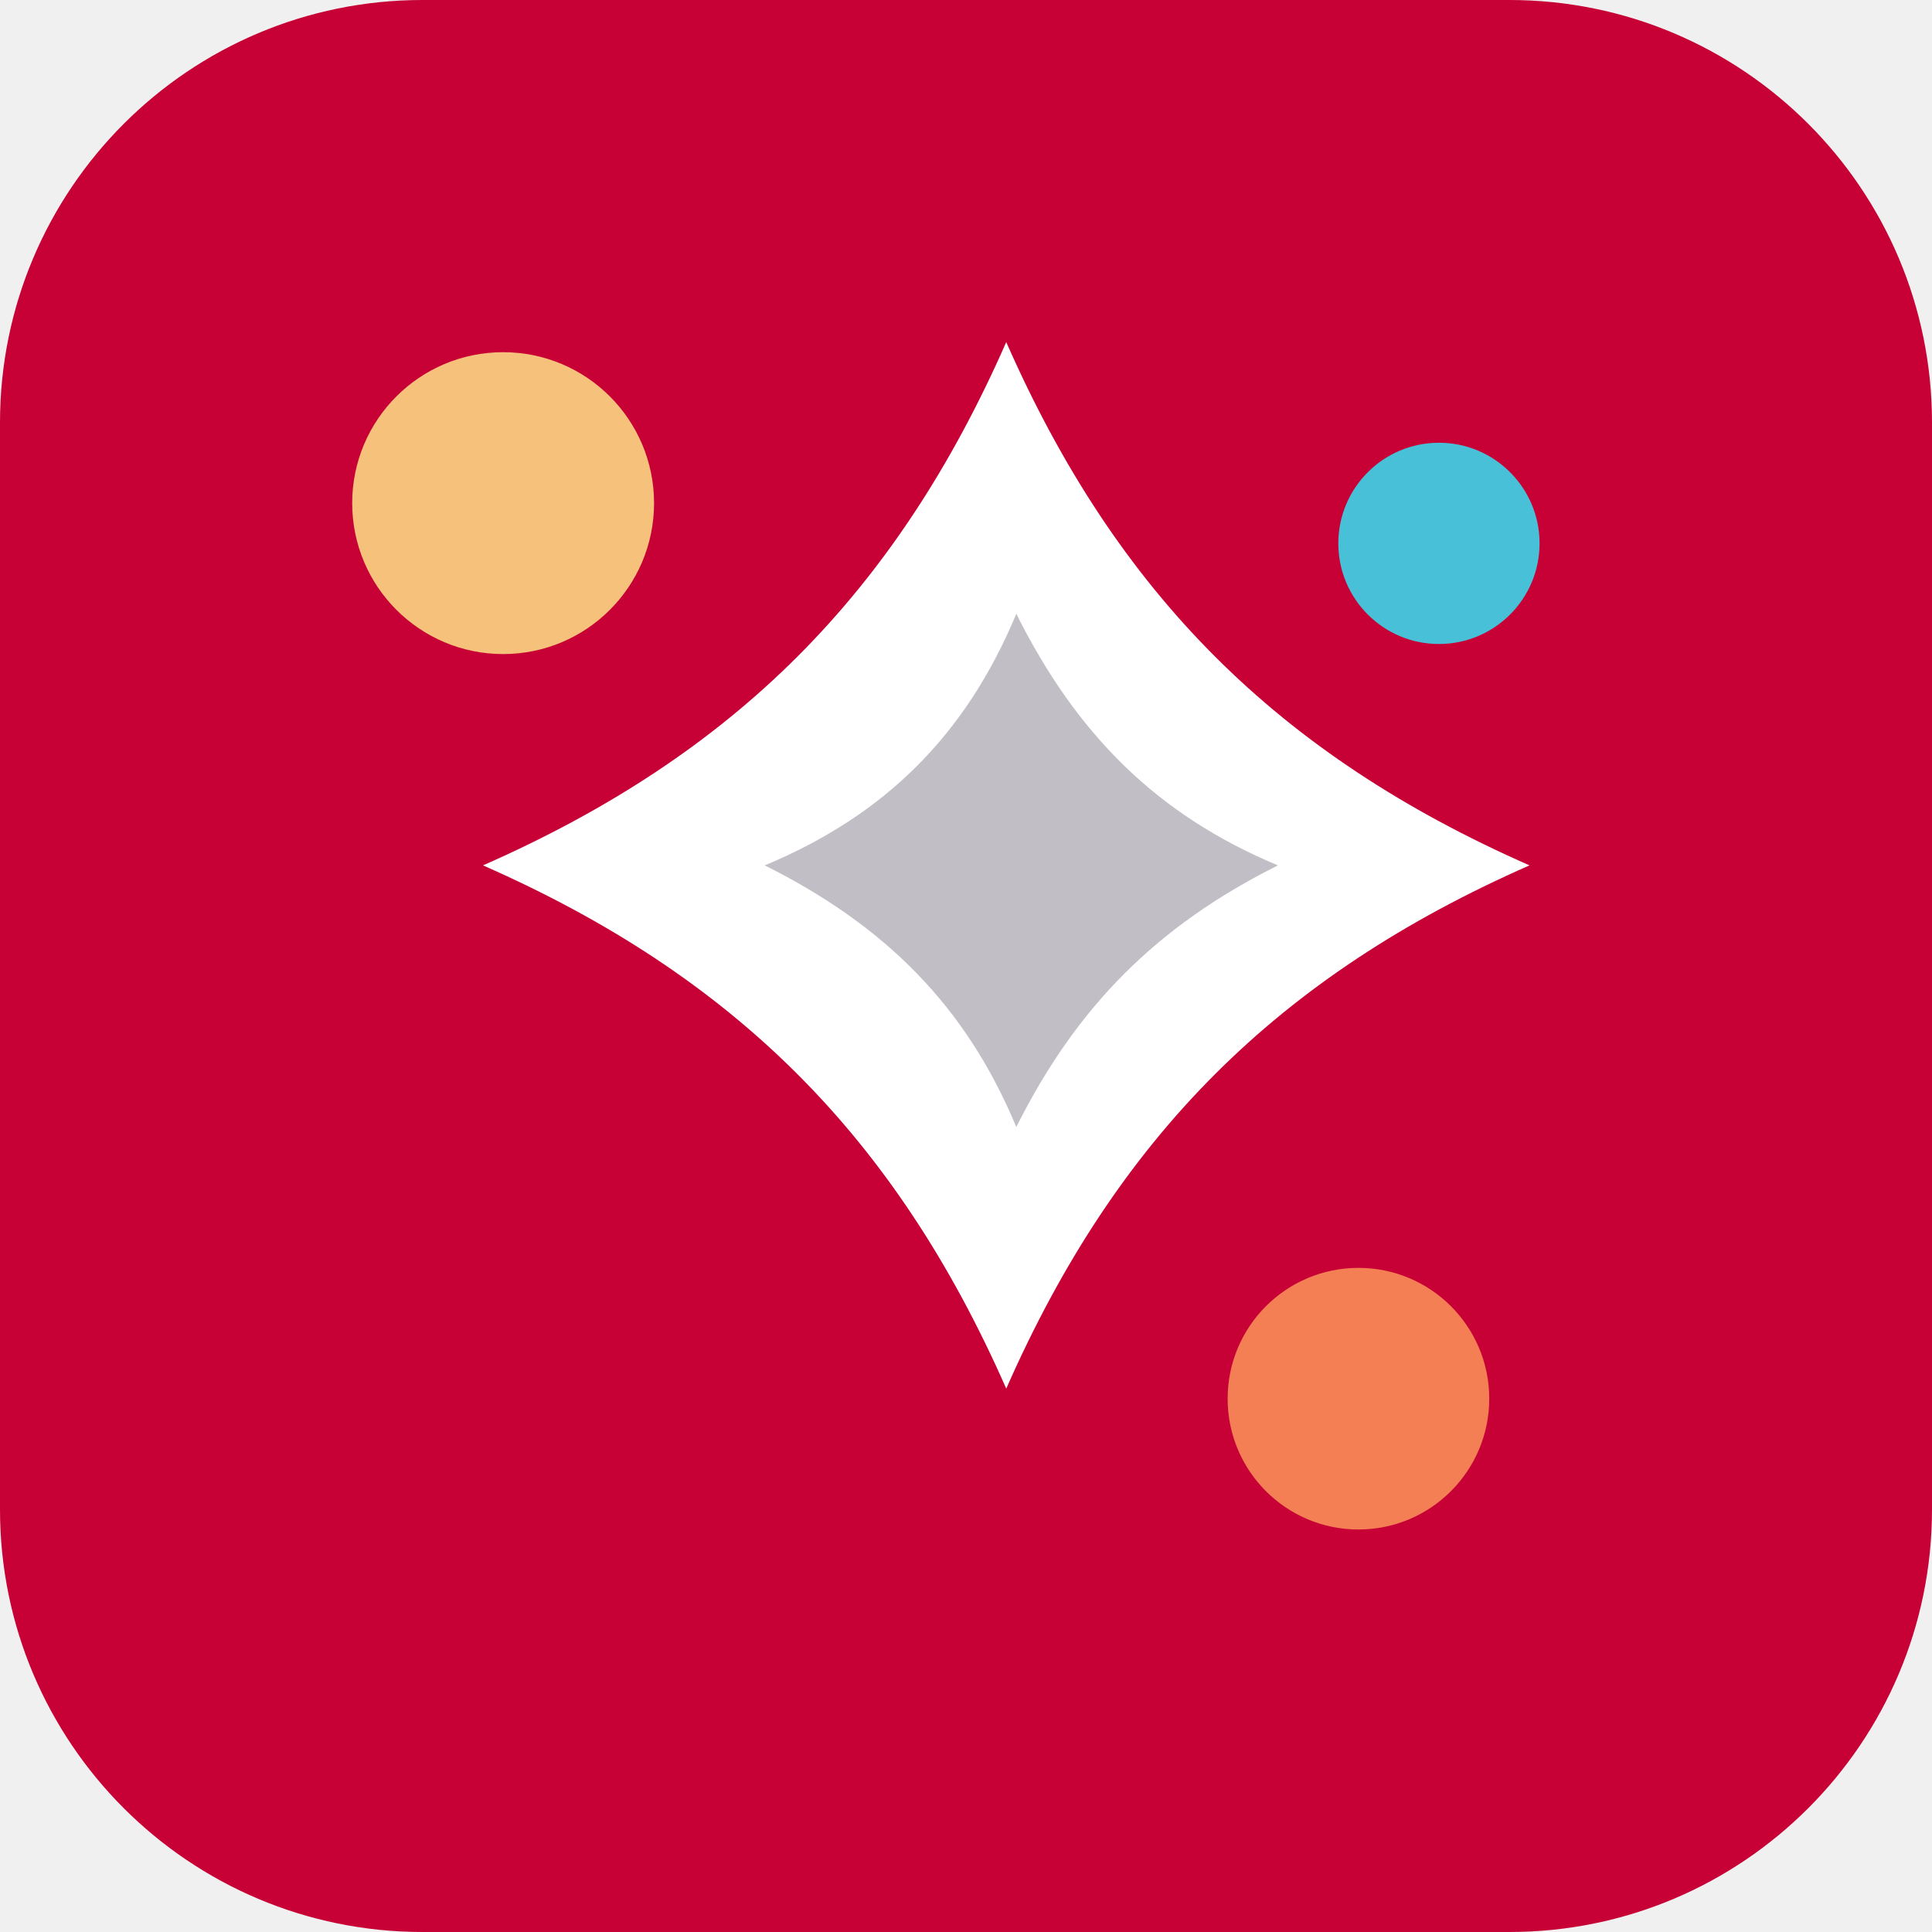
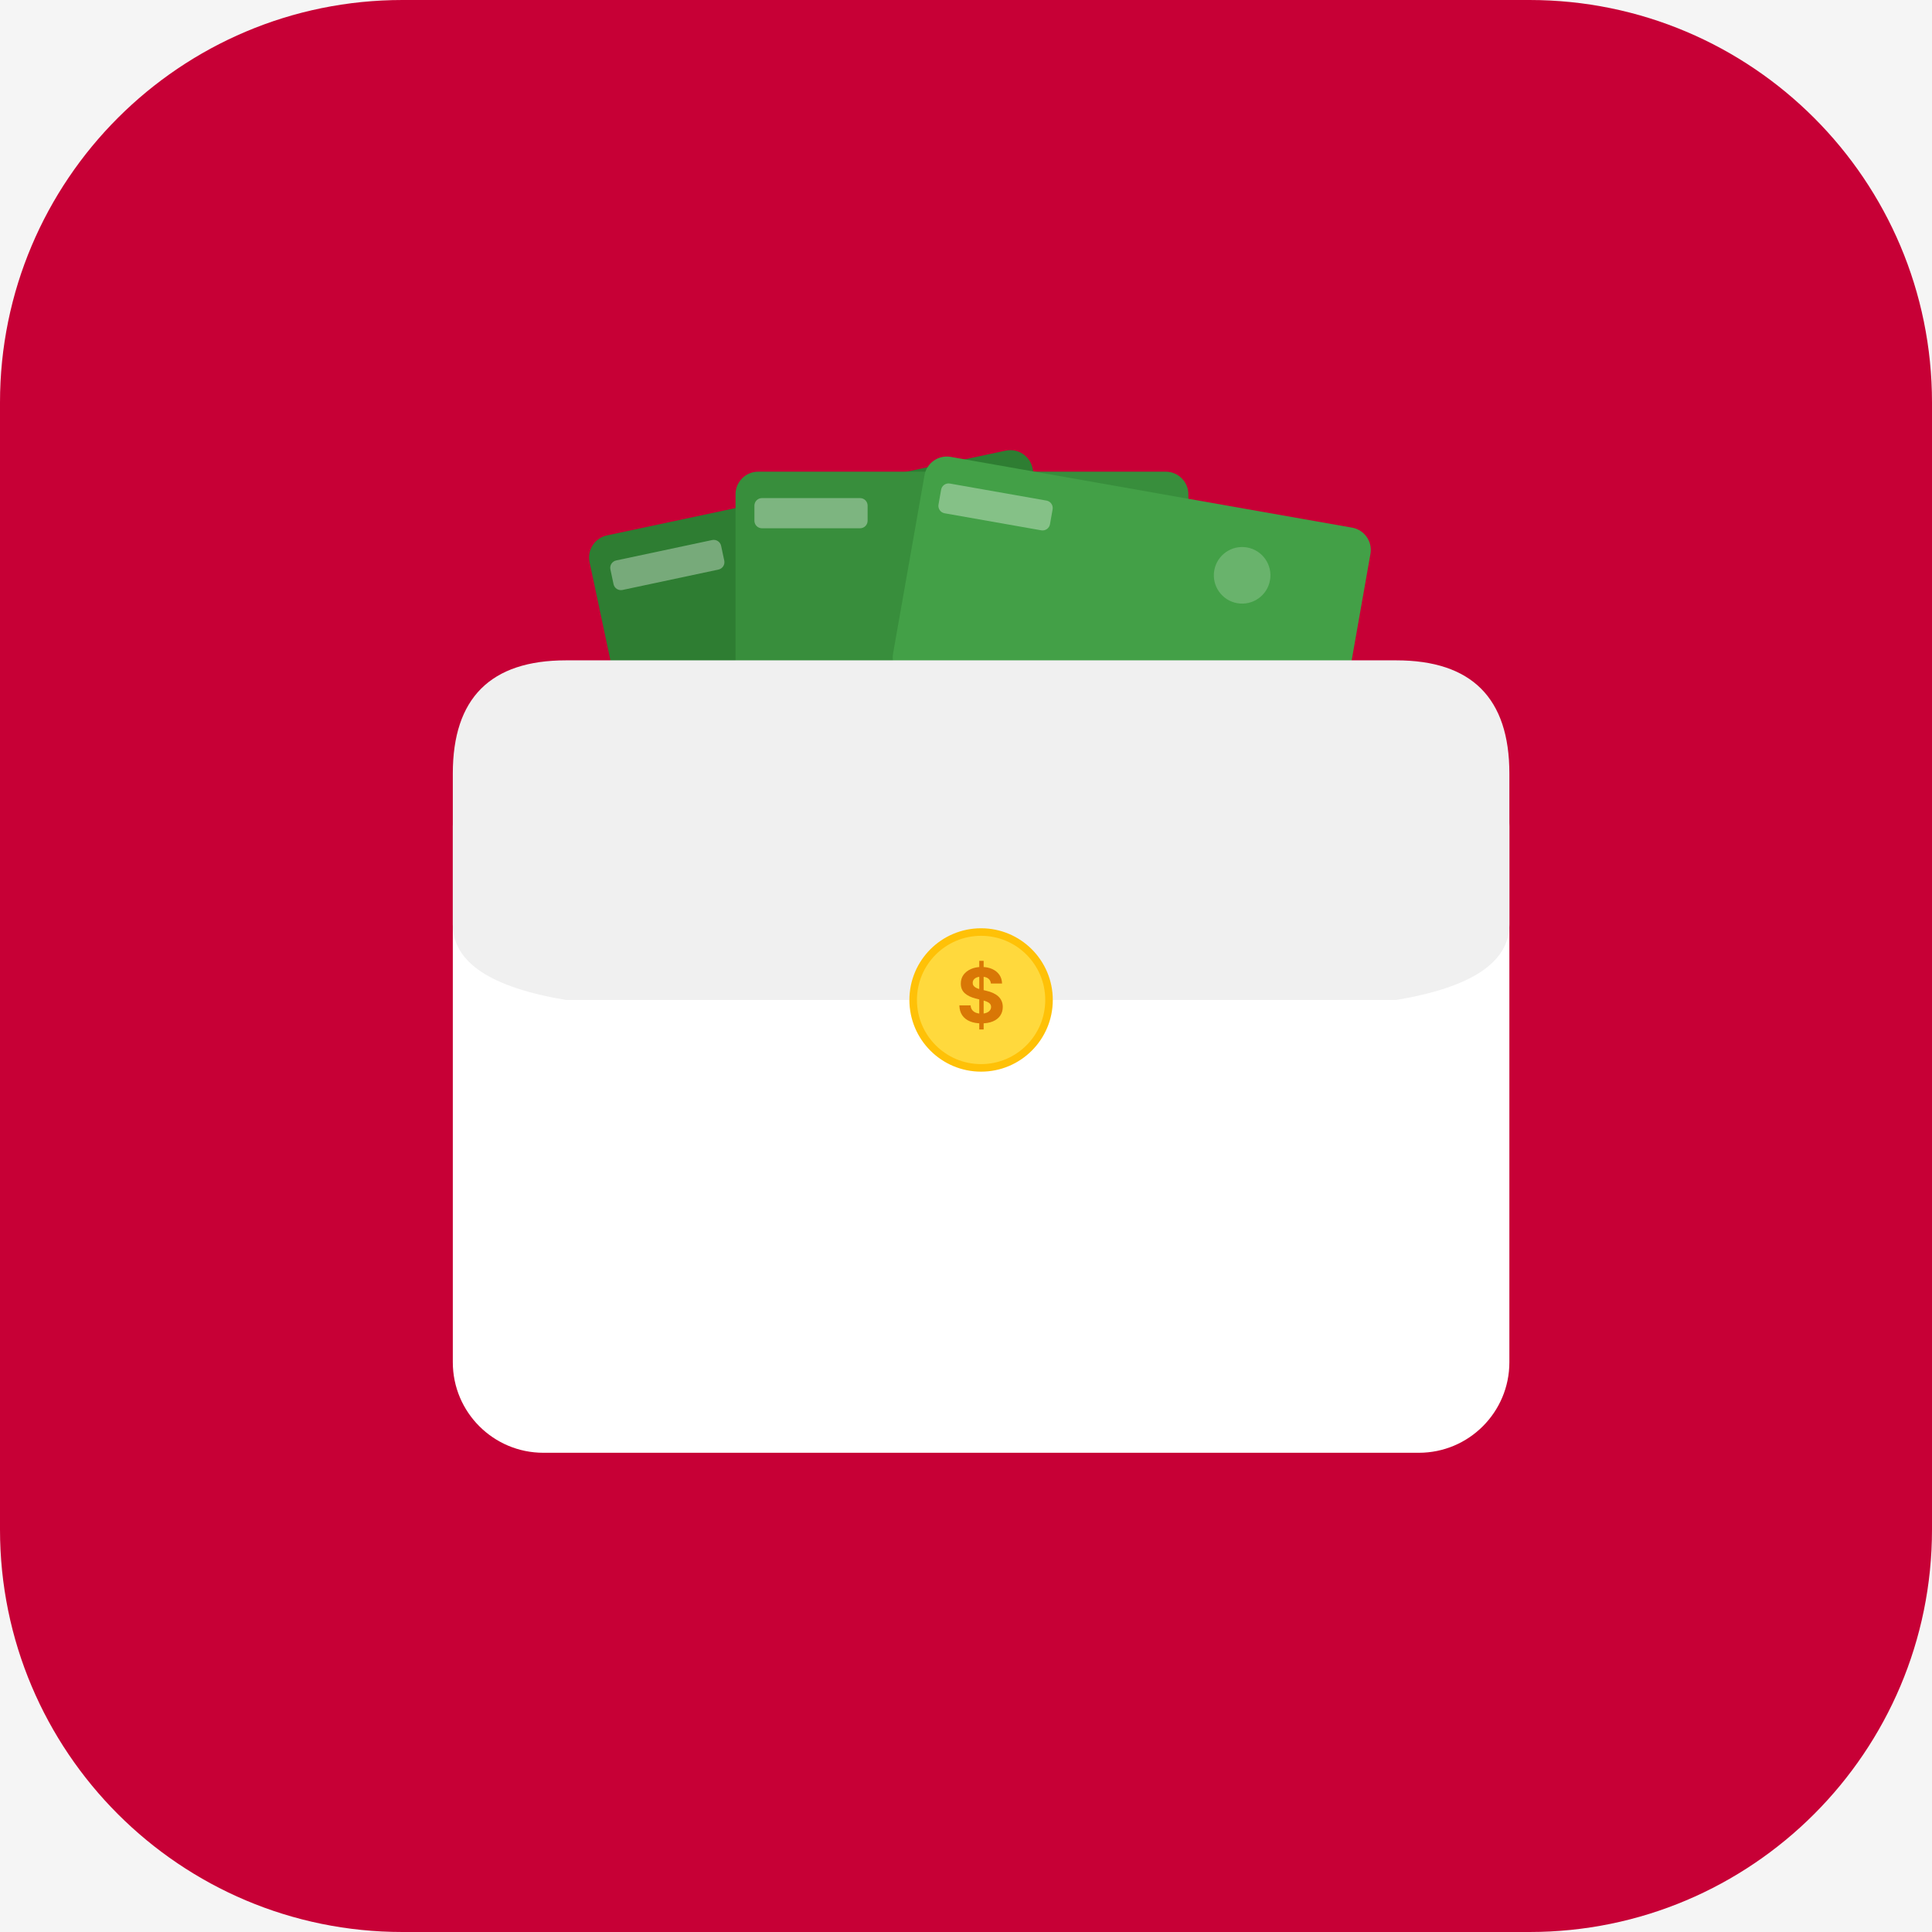
- <svg xmlns="http://www.w3.org/2000/svg" width="192" height="192" viewBox="0 0 192 192" role="img" aria-label="Billetera Ferial">
-   <rect width="192" height="192" rx="42" fill="#c70036" />
-   <circle cx="50" cy="50" r="15" fill="#F6C17A" />
-   <circle cx="143" cy="54" r="10" fill="#48C0D8" />
-   <circle cx="135" cy="139" r="13" fill="#F47F55" />
-   <path fill="#FFFFFF" d="M100 34c11 25 27 41 52 52-25 11-41 27-52 52-11-25-27-41-52-52 25-11 41-27 52-52Z" />
-   <path fill="#211734" fill-opacity=".28" d="M101 61c6 12 14 20 26 25-12 6-20 14-26 26-5-12-13-20-25-26 12-5 20-13 25-25Z" />
+ <svg xmlns="http://www.w3.org/2000/svg" width="512" height="512" viewBox="0 0 512 512" fill="none">
+   <rect width="512" height="512" fill="#F5F5F5" />
+   <g id="Proposal-A-Fanned-Bills" clip-path="url(#clip0_0_1)">
+     <path id="Vector" d="M405.333 0H106.667C47.756 0 0 47.756 0 106.667V405.333C0 464.244 47.756 512 106.667 512H405.333C464.244 512 512 464.244 512 405.333V106.667C512 47.756 464.244 0 405.333 0Z" fill="#C70036" />
+     <path id="Vector_2" opacity="0.2" d="M231.636 140.496C230.775 136.445 226.793 133.858 222.741 134.719C218.689 135.581 216.103 139.563 216.964 143.615C217.825 147.667 221.808 150.253 225.86 149.392C229.911 148.53 232.498 144.548 231.636 140.496Z" fill="white" />
+     <path id="Vector_3" opacity="0.2" d="M270 142.5C270 138.358 266.642 135 262.5 135C258.358 135 255 138.358 255 142.5C255 146.642 258.358 150 262.5 150C266.642 150 270 146.642 270 142.5Z" fill="white" />
+     <g id="Group 1">
+       <path id="Vector_4" d="M266.509 119.428L160.869 141.883C157.628 142.572 155.559 145.758 156.247 148.999L166.227 195.95C166.916 199.192 170.102 201.261 173.344 200.572L278.984 178.117C282.225 177.428 284.294 174.242 283.605 171.001L273.625 124.05C272.936 120.808 269.75 118.739 266.509 119.428Z" fill="#2E7D32" />
+       <path id="Vector_5" opacity="0.35" d="M188.734 143.116L163.302 148.522C162.222 148.752 161.532 149.814 161.762 150.894L162.594 154.807C162.823 155.887 163.885 156.577 164.966 156.347L190.398 150.941C191.478 150.712 192.168 149.65 191.938 148.569L191.106 144.657C190.877 143.576 189.815 142.887 188.734 143.116Z" fill="white" />
+       <path id="Vector_6" d="M308.926 125H200.926C197.613 125 194.926 127.686 194.926 131V179C194.926 182.314 197.613 185 200.926 185H308.926C312.24 185 314.926 182.314 314.926 179V131C314.926 127.686 312.24 125 308.926 125Z" fill="#388E3C" />
+       <path id="Vector_7" opacity="0.35" d="M227.926 132H201.926C200.822 132 199.926 132.895 199.926 134V138C199.926 139.105 200.822 140 201.926 140H227.926C229.031 140 229.926 139.105 229.926 138V134C229.926 132.895 229.031 132 227.926 132Z" fill="white" />
+       <path id="Vector_8" d="M358.315 139.833L251.956 121.079C248.693 120.503 245.581 122.682 245.005 125.946L236.67 173.216C236.095 176.48 238.274 179.592 241.537 180.167L347.897 198.921C351.16 199.497 354.272 197.318 354.847 194.054L363.182 146.783C363.758 143.52 361.579 140.408 358.315 139.833Z" fill="#43A047" />
+       <path id="Vector_9" opacity="0.35" d="M277.33 132.661L251.725 128.146C250.638 127.954 249.6 128.681 249.409 129.768L248.714 133.708C248.522 134.795 249.249 135.833 250.336 136.025L275.941 140.539C277.029 140.731 278.066 140.005 278.258 138.917L278.953 134.978C279.145 133.89 278.418 132.853 277.33 132.661Z" fill="white" />
+       <path id="Vector_10" opacity="0.2" d="M336.565 153.768C337.284 149.688 334.561 145.798 330.482 145.079C326.402 144.36 322.512 147.084 321.793 151.163C321.074 155.242 323.798 159.132 327.877 159.851C331.956 160.571 335.846 157.847 336.565 153.768Z" fill="white" />
+     </g>
+     <path id="Vector_11" d="M376 195H144C130.745 195 120 205.745 120 219V361C120 374.255 130.745 385 144 385H376C389.255 385 400 374.255 400 361V219C400 205.745 389.255 195 376 195Z" fill="white" />
+     <path id="Vector_12" d="M120 245V205C120 185 130 175 150 175H370C390 175 400 185 400 205V245C400 255 390 261.667 370 265H150C130 261.667 120 255 120 245Z" fill="#F0F0F0" />
+     <path id="Vector_13" d="M260 283C269.941 283 278 274.941 278 265C278 255.059 269.941 247 260 247C250.059 247 242 255.059 242 265C242 274.941 250.059 283 260 283Z" fill="#FFD93D" stroke="#FFC107" stroke-width="2" />
+     <path id="$" d="M259.513 272.818V254.636H260.677V272.818H259.513ZM262.602 260.638C262.545 260.065 262.301 259.62 261.871 259.303C261.44 258.985 260.855 258.827 260.116 258.827C259.614 258.827 259.191 258.898 258.845 259.04C258.499 259.177 258.234 259.369 258.05 259.615C257.87 259.861 257.78 260.141 257.78 260.453C257.77 260.714 257.825 260.941 257.943 261.135C258.066 261.329 258.234 261.497 258.447 261.639C258.66 261.777 258.907 261.897 259.186 262.001C259.465 262.101 259.764 262.186 260.081 262.257L261.388 262.57C262.022 262.712 262.604 262.901 263.135 263.138C263.665 263.375 264.124 263.666 264.513 264.011C264.901 264.357 265.202 264.764 265.415 265.233C265.632 265.702 265.744 266.239 265.748 266.845C265.744 267.735 265.516 268.507 265.067 269.161C264.622 269.809 263.978 270.313 263.135 270.673C262.297 271.028 261.286 271.206 260.102 271.206C258.928 271.206 257.905 271.026 257.034 270.666C256.167 270.306 255.49 269.774 255.003 269.068C254.52 268.358 254.266 267.48 254.243 266.433H257.219C257.252 266.921 257.391 267.328 257.638 267.655C257.889 267.977 258.222 268.221 258.639 268.386C259.06 268.547 259.536 268.628 260.067 268.628C260.587 268.628 261.04 268.552 261.423 268.401C261.811 268.249 262.112 268.038 262.325 267.768C262.538 267.499 262.645 267.188 262.645 266.838C262.645 266.511 262.548 266.237 262.354 266.014C262.164 265.792 261.885 265.602 261.515 265.446C261.151 265.29 260.703 265.148 260.173 265.02L258.589 264.622C257.363 264.324 256.395 263.857 255.684 263.223C254.974 262.589 254.622 261.734 254.626 260.659C254.622 259.778 254.856 259.009 255.329 258.351C255.808 257.693 256.463 257.179 257.297 256.81C258.13 256.44 259.077 256.256 260.138 256.256C261.217 256.256 262.159 256.44 262.964 256.81C263.774 257.179 264.404 257.693 264.854 258.351C265.303 259.009 265.535 259.771 265.55 260.638H262.602Z" fill="#D97706" />
+   </g>
+   <defs>
+     <clipPath id="clip0_0_1">
+       <rect width="512" height="512" fill="white" />
+     </clipPath>
+   </defs>
</svg>
